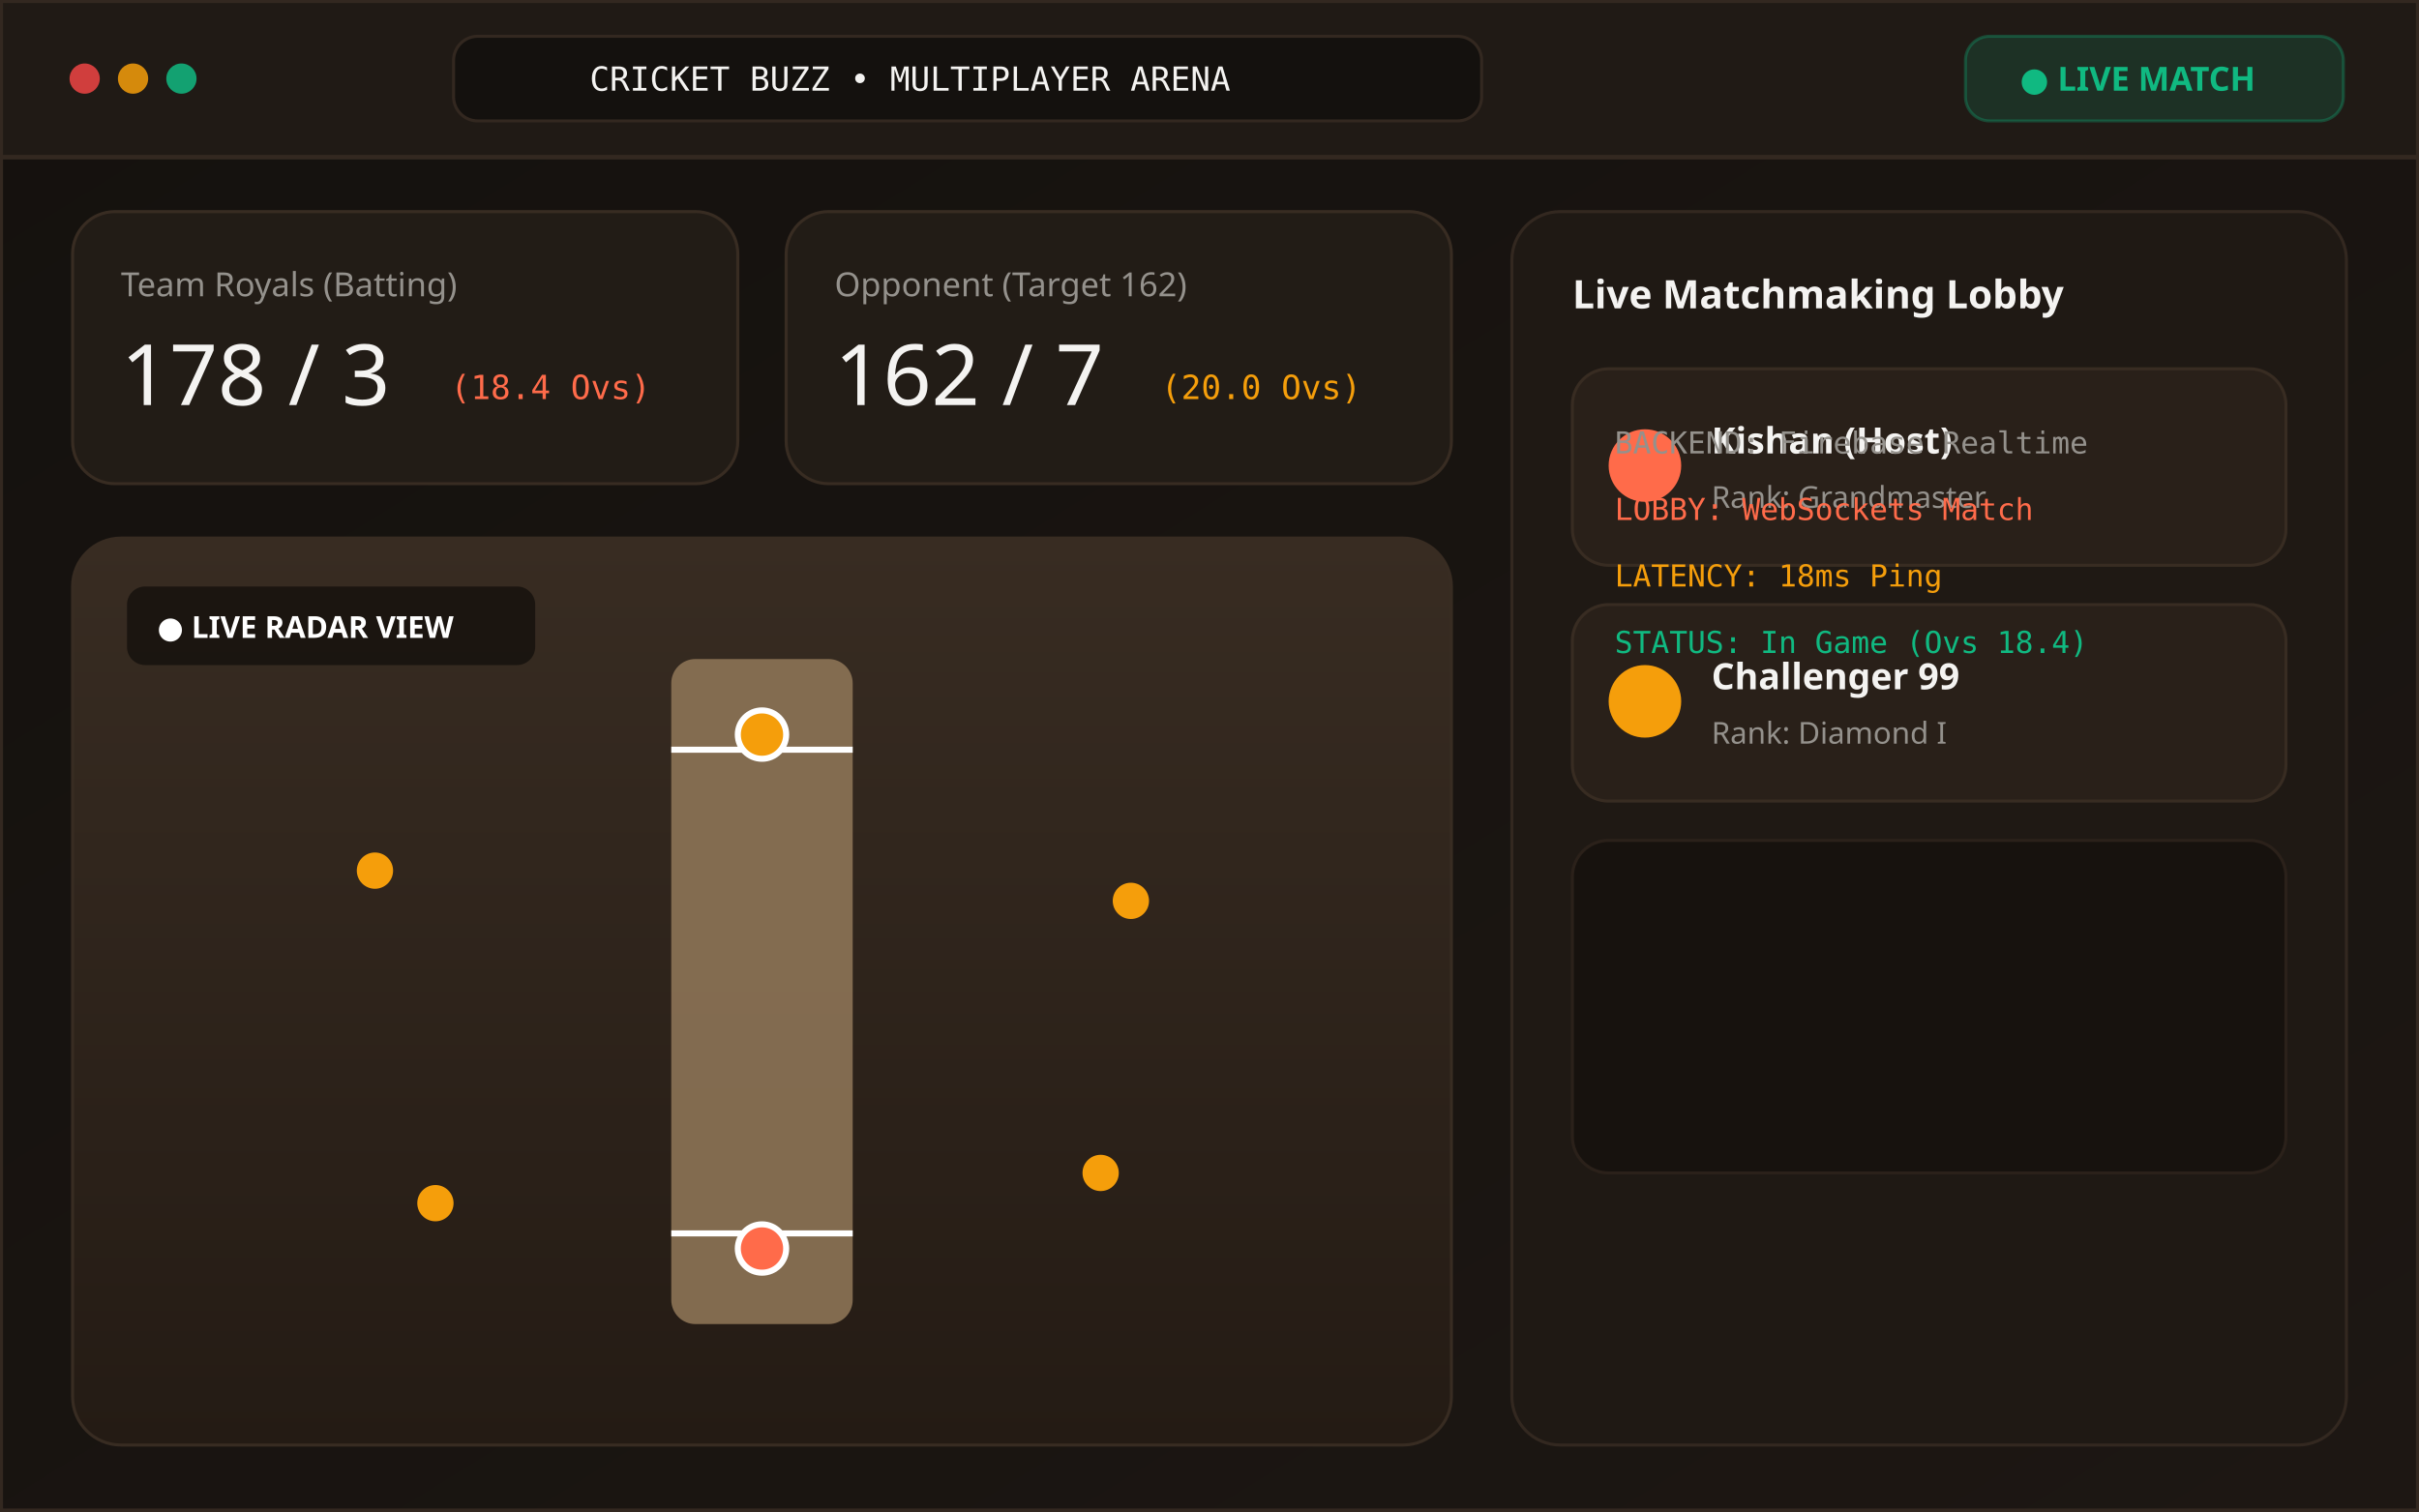
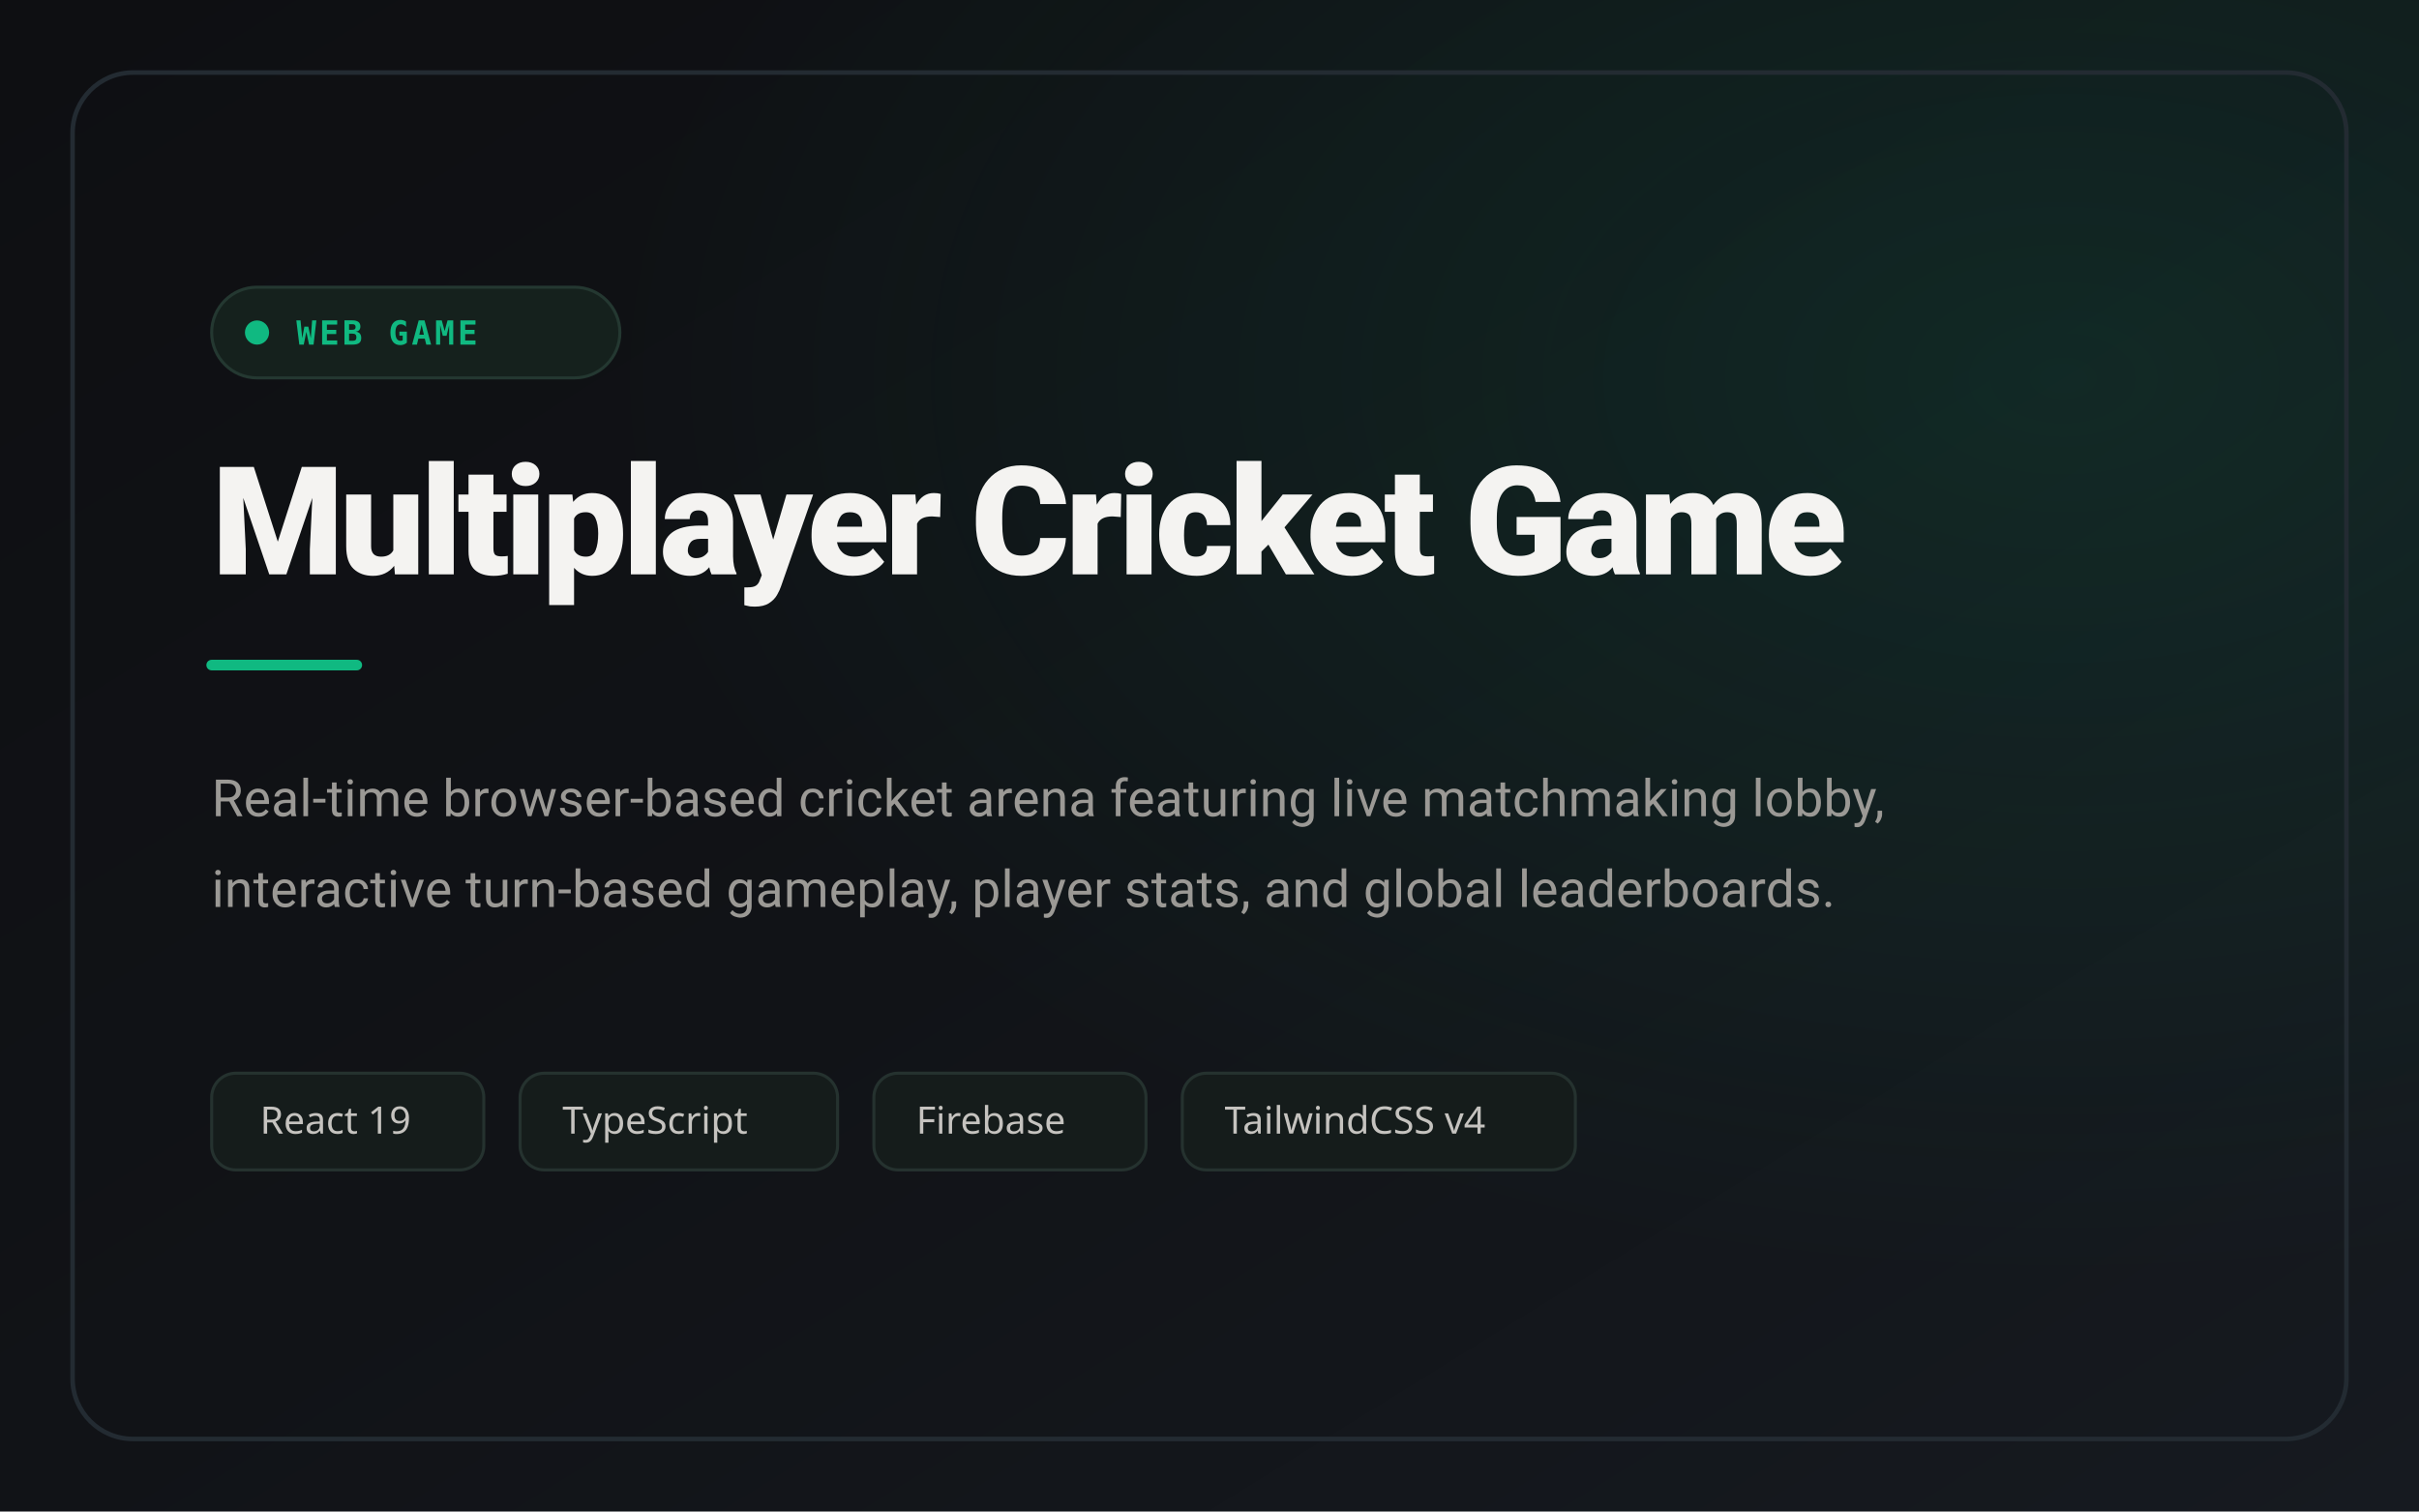
<svg xmlns="http://www.w3.org/2000/svg" viewBox="0 0 800 500" width="800" height="500">
  <defs>
-     <linearGradient id="cg-canvas-bg" x1="0%" y1="0%" x2="100%" y2="100%">
-       <stop offset="0%" stop-color="#14110E" />
-       <stop offset="100%" stop-color="#1D1713" />
+     <linearGradient id="cg-bg" x1="0%" y1="0%" x2="100%" y2="100%">
+       <stop offset="0%" stop-color="#0E0F12" />
+       <stop offset="50%" stop-color="#111317" />
+       <stop offset="100%" stop-color="#161A20" />
    </linearGradient>
-     <linearGradient id="pitch-field-grad" x1="0%" y1="0%" x2="0%" y2="100%">
-       <stop offset="0%" stop-color="#382C22" />
-       <stop offset="100%" stop-color="#241B14" />
-     </linearGradient>
+     <radialGradient id="cg-glow" cx="85%" cy="25%" r="60%">
+       <stop offset="0%" stop-color="#10B981" stop-opacity="0.13" />
+       <stop offset="100%" stop-color="#10B981" stop-opacity="0" />
+     </radialGradient>
  </defs>
-   <rect x="0" y="0" width="800" height="500" fill="url(#cg-canvas-bg)" />
-   <rect x="0" y="0" width="800" height="52" fill="#201A15" />
-   <line x1="0" y1="52" x2="800" y2="52" stroke="#332820" stroke-width="1.5" />
-   <circle cx="28" cy="26" r="5" fill="#EF4444" opacity="0.85" />
-   <circle cx="44" cy="26" r="5" fill="#F59E0B" opacity="0.85" />
-   <circle cx="60" cy="26" r="5" fill="#10B981" opacity="0.85" />
-   <rect x="150" y="12" width="340" height="28" rx="8" fill="#14110E" stroke="#332820" stroke-width="1" />
-   <text x="195" y="30" fill="#F4F3F1" font-size="11" font-family="monospace">CRICKET BUZZ • MULTIPLAYER ARENA</text>
-   <rect x="650" y="12" width="125" height="28" rx="8" fill="#10B981" fill-opacity="0.15" stroke="#10B981" stroke-opacity="0.3" stroke-width="1" />
-   <text x="668" y="30" fill="#10B981" font-size="11" font-family="system-ui, sans-serif" font-weight="bold">● LIVE MATCH</text>
-   <g transform="translate(24, 70)">
-     <g>
-       <rect x="0" y="0" width="220" height="90" rx="14" fill="#221C16" stroke="#382C22" stroke-width="1" />
-       <text x="16" y="28" fill="#94918C" font-size="11" font-family="system-ui, sans-serif">Team Royals (Batting)</text>
-       <text x="16" y="64" fill="#F4F3F1" font-size="28" font-family="system-ui, sans-serif" font-weight="extrabold">178 / 3</text>
-       <text x="125" y="62" fill="#FF6B4A" font-size="11" font-family="monospace">(18.4 Ovs)</text>
-       <rect x="236" y="0" width="220" height="90" rx="14" fill="#221C16" stroke="#382C22" stroke-width="1" />
-       <text x="252" y="28" fill="#94918C" font-size="11" font-family="system-ui, sans-serif">Opponent (Target 162)</text>
-       <text x="252" y="64" fill="#F4F3F1" font-size="28" font-family="system-ui, sans-serif" font-weight="extrabold">162 / 7</text>
-       <text x="360" y="62" fill="#F59E0B" font-size="11" font-family="monospace">(20.0 Ovs)</text>
-     </g>
-     <g transform="translate(0, 108)">
-       <rect x="0" y="0" width="456" height="300" rx="16" fill="url(#pitch-field-grad)" stroke="#382C22" stroke-width="1" />
-       <rect x="198" y="40" width="60" height="220" rx="8" fill="#8C7355" opacity="0.9" />
-       <line x1="198" y1="70" x2="258" y2="70" stroke="#FFF" stroke-width="2" />
-       <line x1="198" y1="230" x2="258" y2="230" stroke="#FFF" stroke-width="2" />
-       <circle cx="228" cy="65" r="8" fill="#F59E0B" stroke="#FFF" stroke-width="2" />
-       <circle cx="228" cy="235" r="8" fill="#FF6B4A" stroke="#FFF" stroke-width="2" />
-       <circle cx="100" cy="110" r="6" fill="#F59E0B" />
-       <circle cx="350" cy="120" r="6" fill="#F59E0B" />
-       <circle cx="120" cy="220" r="6" fill="#F59E0B" />
-       <circle cx="340" cy="210" r="6" fill="#F59E0B" />
-       <rect x="18" y="16" width="135" height="26" rx="6" fill="#000000" opacity="0.5" />
-       <text x="28" y="33" fill="#FFFFFF" font-size="10" font-family="system-ui, sans-serif" font-weight="bold">● LIVE RADAR VIEW</text>
+   <rect width="800" height="500" fill="url(#cg-bg)" />
+   <rect width="800" height="500" fill="url(#cg-glow)" />
+   <rect x="24" y="24" width="752" height="452" rx="20" fill="none" stroke="#232B32" stroke-width="1.5" />
+   <g transform="translate(70, 95)">
+     <rect x="0" y="0" width="135" height="30" rx="15" fill="#15211D" stroke="#243831" stroke-width="1" />
+     <circle cx="15" cy="15" r="4" fill="#10B981" />
+     <text x="28" y="19" fill="#10B981" font-size="11" font-family="monospace" font-weight="700" letter-spacing="1">WEB GAME</text>
+     <text x="0" y="95" fill="#F4F3F1" font-size="50" font-family="system-ui, -apple-system, BlinkMacSystemFont, 'Segoe UI', Roboto, sans-serif" font-weight="800" letter-spacing="-1.5">
+       Multiplayer Cricket Game
+     </text>
+     <line x1="0" y1="125" x2="48" y2="125" stroke="#10B981" stroke-width="3.5" stroke-linecap="round" />
+     <text x="0" y="175" fill="#9B9995" font-size="17" font-family="system-ui, -apple-system, BlinkMacSystemFont, 'Segoe UI', Roboto, sans-serif" font-weight="400" letter-spacing="0.1">
+       Real-time browser-based cricket arena featuring live matchmaking lobby,
+     </text>
+     <text x="0" y="205" fill="#9B9995" font-size="17" font-family="system-ui, -apple-system, BlinkMacSystemFont, 'Segoe UI', Roboto, sans-serif" font-weight="400" letter-spacing="0.1">
+       interactive turn-based gameplay, player stats, and global leaderboards.
+     </text>
+     <g transform="translate(0, 260)">
+       <rect x="0" y="0" width="90" height="32" rx="8" fill="#151C1B" stroke="#25322F" stroke-width="1" />
+       <text x="16" y="20" fill="#C5C3BF" font-size="12.5" font-family="system-ui, sans-serif" font-weight="500">React 19</text>
+       <rect x="102" y="0" width="105" height="32" rx="8" fill="#151C1B" stroke="#25322F" stroke-width="1" />
+       <text x="116" y="20" fill="#C5C3BF" font-size="12.5" font-family="system-ui, sans-serif" font-weight="500">TypeScript</text>
+       <rect x="219" y="0" width="90" height="32" rx="8" fill="#151C1B" stroke="#25322F" stroke-width="1" />
+       <text x="233" y="20" fill="#C5C3BF" font-size="12.5" font-family="system-ui, sans-serif" font-weight="500">Firebase</text>
+       <rect x="321" y="0" width="130" height="32" rx="8" fill="#151C1B" stroke="#25322F" stroke-width="1" />
+       <text x="335" y="20" fill="#C5C3BF" font-size="12.5" font-family="system-ui, sans-serif" font-weight="500">TailwindCSS v4</text>
    </g>
  </g>
-   <g transform="translate(500, 70)">
-     <rect x="0" y="0" width="276" height="408" rx="16" fill="#1F1914" stroke="#332820" stroke-width="1" />
-     <text x="20" y="32" fill="#F4F3F1" font-size="13" font-family="system-ui, sans-serif" font-weight="bold">Live Matchmaking Lobby</text>
-     <g transform="translate(20, 52)">
-       <rect x="0" y="0" width="236" height="65" rx="12" fill="#292019" stroke="#382C22" stroke-width="1" />
-       <circle cx="24" cy="32" r="12" fill="#FF6B4A" />
-       <text x="46" y="28" fill="#F4F3F1" font-size="12" font-family="system-ui, sans-serif" font-weight="bold">Kishan (Host)</text>
-       <text x="46" y="46" fill="#94918C" font-size="10" font-family="system-ui, sans-serif">Rank: Grandmaster</text>
-       <rect x="0" y="78" width="236" height="65" rx="12" fill="#292019" stroke="#382C22" stroke-width="1" />
-       <circle cx="24" cy="110" r="12" fill="#F59E0B" />
-       <text x="46" y="106" fill="#F4F3F1" font-size="12" font-family="system-ui, sans-serif" font-weight="bold">Challenger 99</text>
-       <text x="46" y="124" fill="#94918C" font-size="10" font-family="system-ui, sans-serif">Rank: Diamond I</text>
-       <rect x="0" y="156" width="236" height="110" rx="12" fill="#17120E" stroke="#2B211A" stroke-width="1" />
-       <text x="14" y="28" fill="#94918C" font-size="10" font-family="monospace">BACKEND: Firebase Realtime</text>
-       <text x="14" y="50" fill="#FF6B4A" font-size="10" font-family="monospace">LOBBY: WebSockets Match</text>
-       <text x="14" y="72" fill="#F59E0B" font-size="10" font-family="monospace">LATENCY: 18ms Ping</text>
-       <text x="14" y="94" fill="#10B981" font-size="10" font-family="monospace">STATUS: In Game (Ovs 18.4)</text>
-     </g>
-   </g>
-   <rect x="0" y="0" width="800" height="500" fill="none" stroke="#332820" stroke-width="2" />
</svg>
